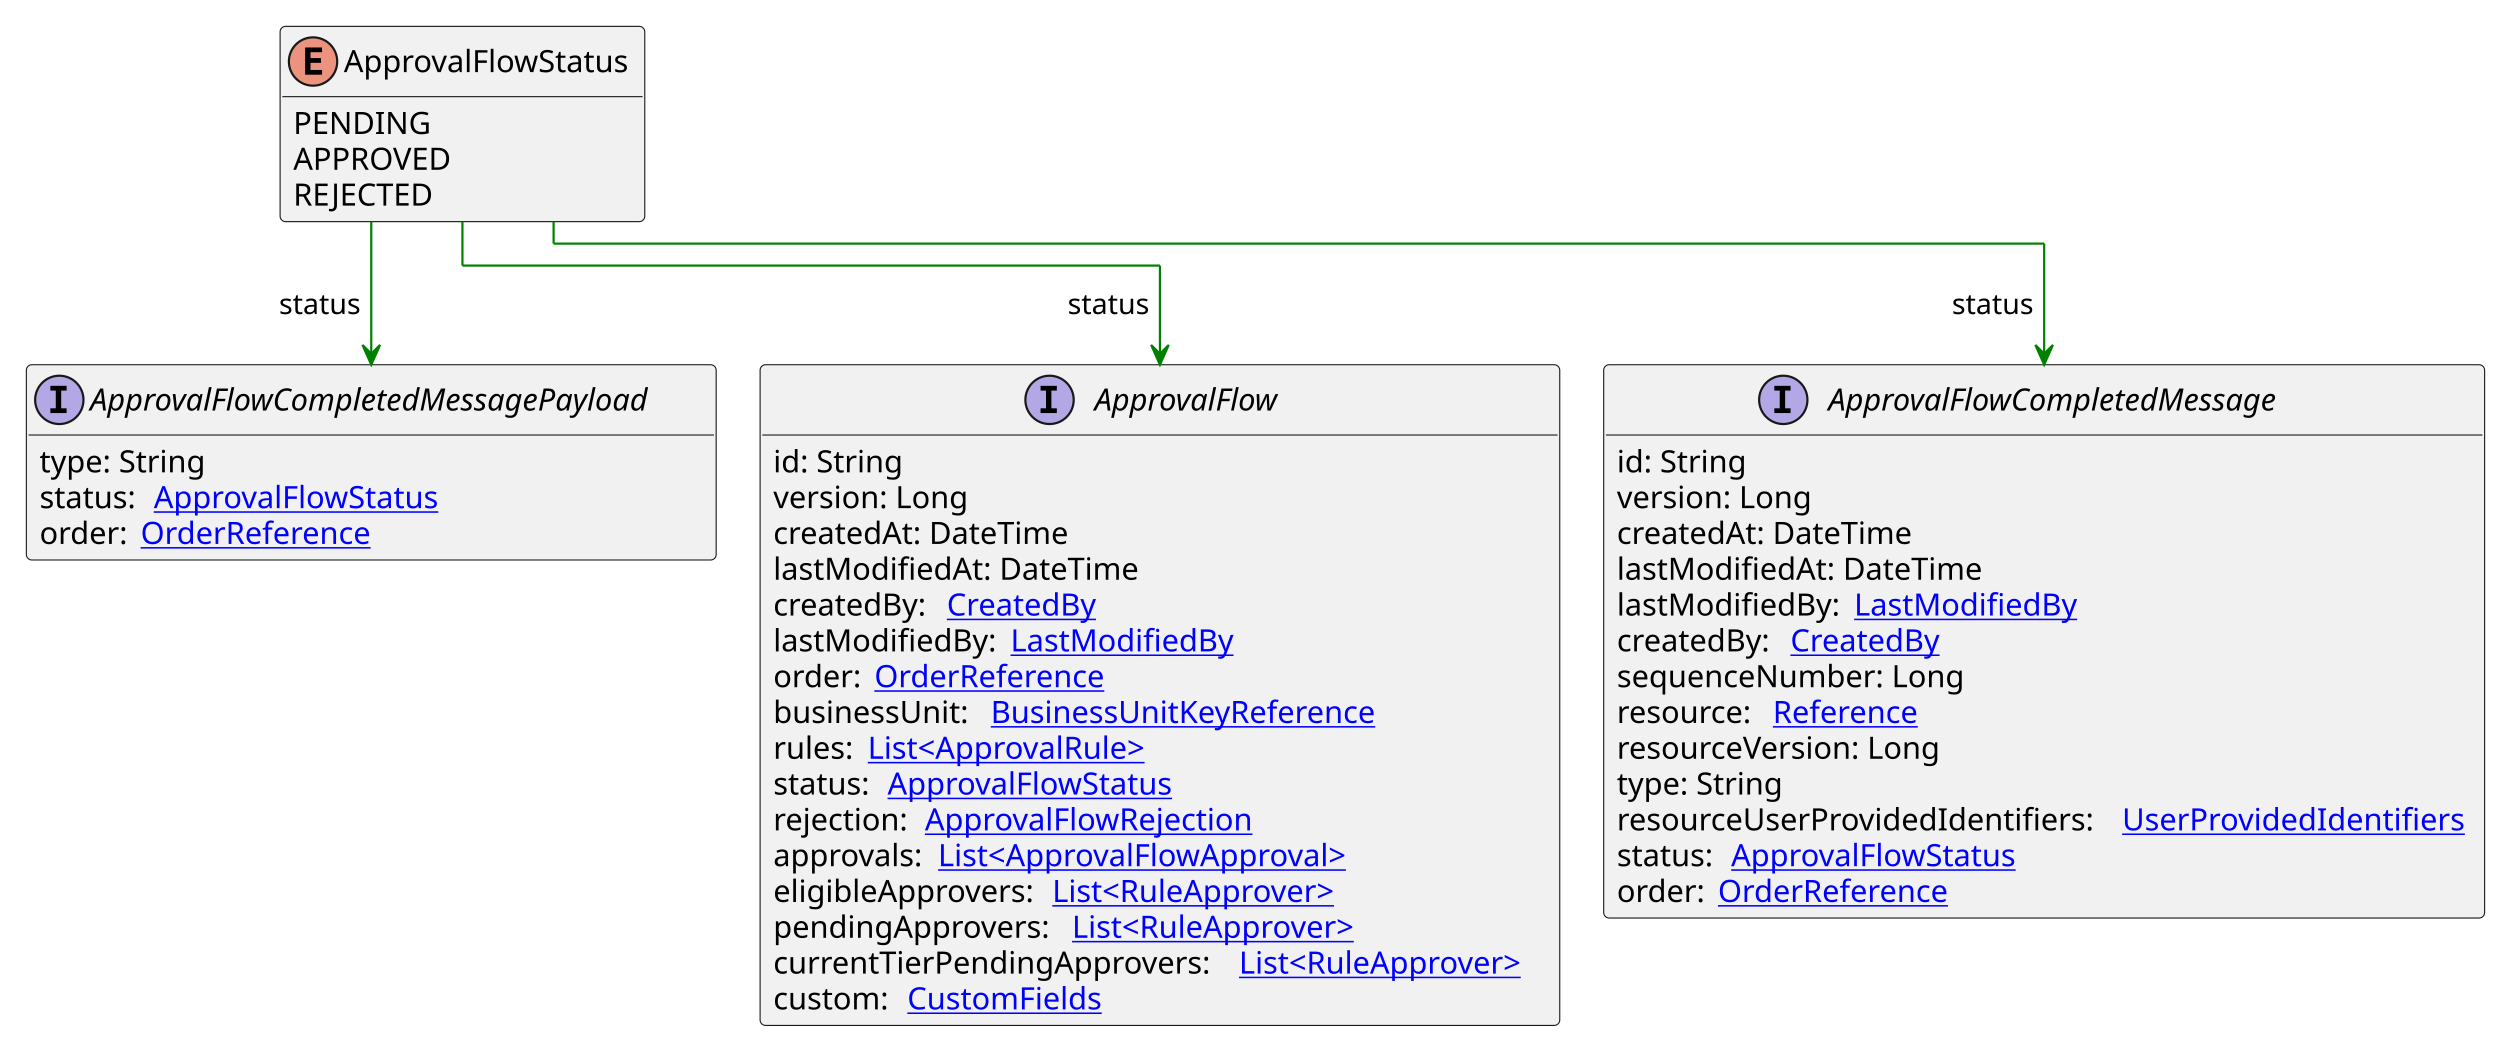
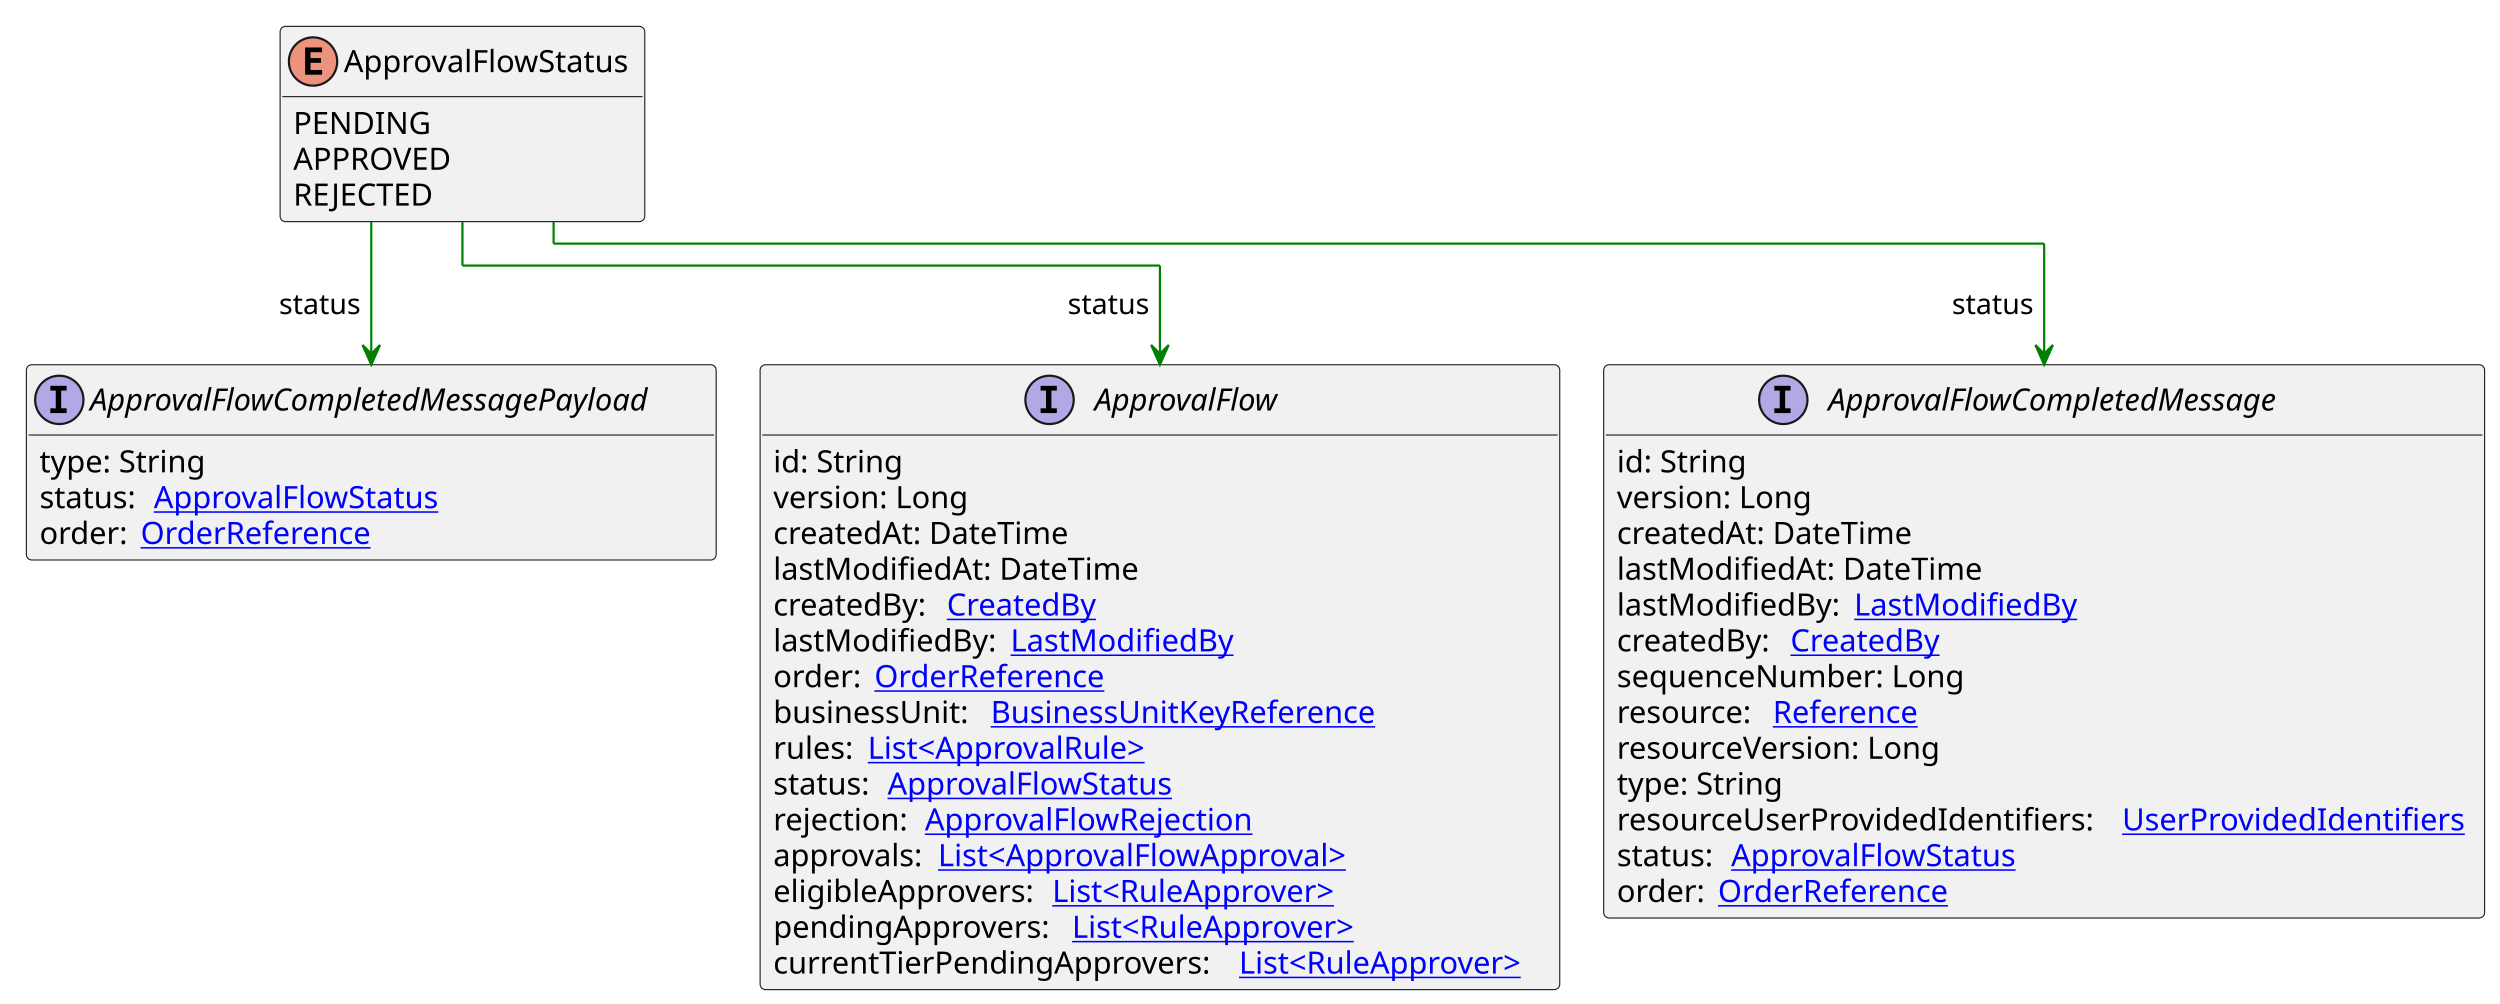
- <svg xmlns="http://www.w3.org/2000/svg" xmlns:xlink="http://www.w3.org/1999/xlink" contentStyleType="text/css" height="473px" preserveAspectRatio="none" style="width:1138px;height:473px;background:#FFFFFF;" version="1.1" viewBox="0 0 1138 473" width="1138px" zoomAndPan="magnify">
+ <svg xmlns="http://www.w3.org/2000/svg" xmlns:xlink="http://www.w3.org/1999/xlink" contentStyleType="text/css" height="457px" preserveAspectRatio="none" style="width:1138px;height:457px;background:#FFFFFF;" version="1.1" viewBox="0 0 1138 457" width="1138px" zoomAndPan="magnify">
  <defs />
  <g>
    <g id="elem_ApprovalFlowStatus">
      <rect codeLine="3" fill="#F1F1F1" height="88.891" id="ApprovalFlowStatus" rx="2.5" ry="2.5" style="stroke:#181818;stroke-width:0.5;" width="166" x="127.5" y="12" />
      <ellipse cx="142.5" cy="28" fill="#EB937F" rx="11" ry="11" style="stroke:#181818;stroke-width:1.0;" />
      <path d="M146.609,34 L138.891,34 L138.891,21.609 L146.609,21.609 L146.609,23.766 L141.344,23.766 L141.344,26.438 L146.109,26.438 L146.109,28.594 L141.344,28.594 L141.344,31.844 L146.609,31.844 L146.609,34 Z " fill="#000000" />
      <text fill="#000000" font-family="sans-serif" font-size="14" lengthAdjust="spacing" textLength="134" x="156.5" y="32.847">ApprovalFlowStatus</text>
      <line style="stroke:#181818;stroke-width:0.5;" x1="128.5" x2="292.5" y1="44" y2="44" />
      <text fill="#000000" font-family="sans-serif" font-size="14" lengthAdjust="spacing" textLength="63" x="133.5" y="60.995">PENDING</text>
      <text fill="#000000" font-family="sans-serif" font-size="14" lengthAdjust="spacing" textLength="77" x="133.5" y="77.292">APPROVED</text>
      <text fill="#000000" font-family="sans-serif" font-size="14" lengthAdjust="spacing" textLength="70" x="133.5" y="93.589">REJECTED</text>
    </g>
    <a href="ApprovalFlow.svg" target="_top" title="ApprovalFlow.svg" xlink:actuate="onRequest" xlink:href="ApprovalFlow.svg" xlink:show="new" xlink:title="ApprovalFlow.svg" xlink:type="simple">
      <g id="elem_ApprovalFlow">
-         <rect codeLine="8" fill="#F1F1F1" height="300.75" id="ApprovalFlow" rx="2.5" ry="2.5" style="stroke:#181818;stroke-width:0.5;" width="364" x="346" y="166.023" />
+         <rect codeLine="8" fill="#F1F1F1" height="284.453" id="ApprovalFlow" rx="2.5" ry="2.5" style="stroke:#181818;stroke-width:0.5;" width="364" x="346" y="166.023" />
        <ellipse cx="477.75" cy="182.023" fill="#B4A7E5" rx="11" ry="11" style="stroke:#181818;stroke-width:1.0;" />
        <path d="M473.672,177.789 L473.672,175.633 L481.062,175.633 L481.062,177.789 L478.594,177.789 L478.594,185.867 L481.062,185.867 L481.062,188.023 L473.672,188.023 L473.672,185.867 L476.141,185.867 L476.141,177.789 L473.672,177.789 Z " fill="#000000" />
        <text fill="#000000" font-family="sans-serif" font-size="14" font-style="italic" lengthAdjust="spacing" textLength="92" x="498.25" y="186.87">ApprovalFlow</text>
        <line style="stroke:#181818;stroke-width:0.5;" x1="347" x2="709" y1="198.023" y2="198.023" />
        <text fill="#000000" font-family="sans-serif" font-size="14" lengthAdjust="spacing" textLength="61" x="352" y="215.019">id: String</text>
        <text fill="#000000" font-family="sans-serif" font-size="14" lengthAdjust="spacing" textLength="93" x="352" y="231.315">version: Long</text>
        <text fill="#000000" font-family="sans-serif" font-size="14" lengthAdjust="spacing" textLength="143" x="352" y="247.612">createdAt: DateTime</text>
        <text fill="#000000" font-family="sans-serif" font-size="14" lengthAdjust="spacing" textLength="172" x="352" y="263.909">lastModifiedAt: DateTime</text>
        <text fill="#000000" font-family="sans-serif" font-size="14" lengthAdjust="spacing" textLength="75" x="352" y="280.206">createdBy:</text>
        <a href="CreatedBy.svg" target="_top" title="CreatedBy.svg" xlink:actuate="onRequest" xlink:href="CreatedBy.svg" xlink:show="new" xlink:title="CreatedBy.svg" xlink:type="simple">
          <text fill="#0000FF" font-family="sans-serif" font-size="14" lengthAdjust="spacing" text-decoration="underline" textLength="72" x="431" y="280.206">CreatedBy</text>
        </a>
        <text fill="#000000" font-family="sans-serif" font-size="14" lengthAdjust="spacing" textLength="104" x="352" y="296.503">lastModifiedBy:</text>
        <a href="LastModifiedBy.svg" target="_top" title="LastModifiedBy.svg" xlink:actuate="onRequest" xlink:href="LastModifiedBy.svg" xlink:show="new" xlink:title="LastModifiedBy.svg" xlink:type="simple">
          <text fill="#0000FF" font-family="sans-serif" font-size="14" lengthAdjust="spacing" text-decoration="underline" textLength="103" x="460" y="296.503">LastModifiedBy</text>
        </a>
        <text fill="#000000" font-family="sans-serif" font-size="14" lengthAdjust="spacing" textLength="42" x="352" y="312.8">order:</text>
        <a href="OrderReference.svg" target="_top" title="OrderReference.svg" xlink:actuate="onRequest" xlink:href="OrderReference.svg" xlink:show="new" xlink:title="OrderReference.svg" xlink:type="simple">
          <text fill="#0000FF" font-family="sans-serif" font-size="14" lengthAdjust="spacing" text-decoration="underline" textLength="111" x="398" y="312.8">OrderReference</text>
        </a>
        <text fill="#000000" font-family="sans-serif" font-size="14" lengthAdjust="spacing" textLength="95" x="352" y="329.097">businessUnit:</text>
        <a href="BusinessUnitKeyReference.svg" target="_top" title="BusinessUnitKeyReference.svg" xlink:actuate="onRequest" xlink:href="BusinessUnitKeyReference.svg" xlink:show="new" xlink:title="BusinessUnitKeyReference.svg" xlink:type="simple">
          <text fill="#0000FF" font-family="sans-serif" font-size="14" lengthAdjust="spacing" text-decoration="underline" textLength="188" x="451" y="329.097">BusinessUnitKeyReference</text>
        </a>
        <text fill="#000000" font-family="sans-serif" font-size="14" lengthAdjust="spacing" textLength="39" x="352" y="345.394">rules:</text>
        <a href="ApprovalRule.svg" target="_top" title="ApprovalRule.svg" xlink:actuate="onRequest" xlink:href="ApprovalRule.svg" xlink:show="new" xlink:title="ApprovalRule.svg" xlink:type="simple">
          <text fill="#0000FF" font-family="sans-serif" font-size="14" lengthAdjust="spacing" text-decoration="underline" textLength="137" x="395" y="345.394">List&lt;ApprovalRule&gt;</text>
        </a>
        <text fill="#000000" font-family="sans-serif" font-size="14" lengthAdjust="spacing" textLength="48" x="352" y="361.69">status:</text>
        <a href="ApprovalFlowStatus.svg" target="_top" title="ApprovalFlowStatus.svg" xlink:actuate="onRequest" xlink:href="ApprovalFlowStatus.svg" xlink:show="new" xlink:title="ApprovalFlowStatus.svg" xlink:type="simple">
          <text fill="#0000FF" font-family="sans-serif" font-size="14" lengthAdjust="spacing" text-decoration="underline" textLength="134" x="404" y="361.69">ApprovalFlowStatus</text>
        </a>
        <text fill="#000000" font-family="sans-serif" font-size="14" lengthAdjust="spacing" textLength="65" x="352" y="377.987">rejection:</text>
        <a href="ApprovalFlowRejection.svg" target="_top" title="ApprovalFlowRejection.svg" xlink:actuate="onRequest" xlink:href="ApprovalFlowRejection.svg" xlink:show="new" xlink:title="ApprovalFlowRejection.svg" xlink:type="simple">
          <text fill="#0000FF" font-family="sans-serif" font-size="14" lengthAdjust="spacing" text-decoration="underline" textLength="155" x="421" y="377.987">ApprovalFlowRejection</text>
        </a>
        <text fill="#000000" font-family="sans-serif" font-size="14" lengthAdjust="spacing" textLength="71" x="352" y="394.284">approvals:</text>
        <a href="ApprovalFlowApproval.svg" target="_top" title="ApprovalFlowApproval.svg" xlink:actuate="onRequest" xlink:href="ApprovalFlowApproval.svg" xlink:show="new" xlink:title="ApprovalFlowApproval.svg" xlink:type="simple">
          <text fill="#0000FF" font-family="sans-serif" font-size="14" lengthAdjust="spacing" text-decoration="underline" textLength="196" x="427" y="394.284">List&lt;ApprovalFlowApproval&gt;</text>
        </a>
        <text fill="#000000" font-family="sans-serif" font-size="14" lengthAdjust="spacing" textLength="123" x="352" y="410.581">eligibleApprovers:</text>
        <a href="RuleApprover.svg" target="_top" title="RuleApprover.svg" xlink:actuate="onRequest" xlink:href="RuleApprover.svg" xlink:show="new" xlink:title="RuleApprover.svg" xlink:type="simple">
          <text fill="#0000FF" font-family="sans-serif" font-size="14" lengthAdjust="spacing" text-decoration="underline" textLength="140" x="479" y="410.581">List&lt;RuleApprover&gt;</text>
        </a>
        <text fill="#000000" font-family="sans-serif" font-size="14" lengthAdjust="spacing" textLength="132" x="352" y="426.878">pendingApprovers:</text>
        <a href="RuleApprover.svg" target="_top" title="RuleApprover.svg" xlink:actuate="onRequest" xlink:href="RuleApprover.svg" xlink:show="new" xlink:title="RuleApprover.svg" xlink:type="simple">
          <text fill="#0000FF" font-family="sans-serif" font-size="14" lengthAdjust="spacing" text-decoration="underline" textLength="140" x="488" y="426.878">List&lt;RuleApprover&gt;</text>
        </a>
        <text fill="#000000" font-family="sans-serif" font-size="14" lengthAdjust="spacing" textLength="208" x="352" y="443.175">currentTierPendingApprovers:</text>
        <a href="RuleApprover.svg" target="_top" title="RuleApprover.svg" xlink:actuate="onRequest" xlink:href="RuleApprover.svg" xlink:show="new" xlink:title="RuleApprover.svg" xlink:type="simple">
          <text fill="#0000FF" font-family="sans-serif" font-size="14" lengthAdjust="spacing" text-decoration="underline" textLength="140" x="564" y="443.175">List&lt;RuleApprover&gt;</text>
        </a>
-         <text fill="#000000" font-family="sans-serif" font-size="14" lengthAdjust="spacing" textLength="57" x="352" y="459.472">custom:</text>
-         <a href="CustomFields.svg" target="_top" title="CustomFields.svg" xlink:actuate="onRequest" xlink:href="CustomFields.svg" xlink:show="new" xlink:title="CustomFields.svg" xlink:type="simple">
-           <text fill="#0000FF" font-family="sans-serif" font-size="14" lengthAdjust="spacing" text-decoration="underline" textLength="94" x="413" y="459.472">CustomFields</text>
-         </a>
      </g>
    </a>
    <a href="ApprovalFlowCompletedMessage.svg" target="_top" title="ApprovalFlowCompletedMessage.svg" xlink:actuate="onRequest" xlink:href="ApprovalFlowCompletedMessage.svg" xlink:show="new" xlink:title="ApprovalFlowCompletedMessage.svg" xlink:type="simple">
      <g id="elem_ApprovalFlowCompletedMessage">
-         <rect codeLine="26" fill="#F1F1F1" height="251.859" id="ApprovalFlowCompletedMessage" rx="2.5" ry="2.5" style="stroke:#181818;stroke-width:0.5;" width="401" x="730" y="166.023" />
+         <rect codeLine="25" fill="#F1F1F1" height="251.859" id="ApprovalFlowCompletedMessage" rx="2.5" ry="2.5" style="stroke:#181818;stroke-width:0.5;" width="401" x="730" y="166.023" />
        <ellipse cx="811.75" cy="182.023" fill="#B4A7E5" rx="11" ry="11" style="stroke:#181818;stroke-width:1.0;" />
        <path d="M807.672,177.789 L807.672,175.633 L815.062,175.633 L815.062,177.789 L812.594,177.789 L812.594,185.867 L815.062,185.867 L815.062,188.023 L807.672,188.023 L807.672,185.867 L810.141,185.867 L810.141,177.789 L807.672,177.789 Z " fill="#000000" />
        <text fill="#000000" font-family="sans-serif" font-size="14" font-style="italic" lengthAdjust="spacing" textLength="229" x="832.25" y="186.87">ApprovalFlowCompletedMessage</text>
        <line style="stroke:#181818;stroke-width:0.5;" x1="731" x2="1130" y1="198.023" y2="198.023" />
        <text fill="#000000" font-family="sans-serif" font-size="14" lengthAdjust="spacing" textLength="61" x="736" y="215.019">id: String</text>
        <text fill="#000000" font-family="sans-serif" font-size="14" lengthAdjust="spacing" textLength="93" x="736" y="231.315">version: Long</text>
        <text fill="#000000" font-family="sans-serif" font-size="14" lengthAdjust="spacing" textLength="143" x="736" y="247.612">createdAt: DateTime</text>
        <text fill="#000000" font-family="sans-serif" font-size="14" lengthAdjust="spacing" textLength="172" x="736" y="263.909">lastModifiedAt: DateTime</text>
        <text fill="#000000" font-family="sans-serif" font-size="14" lengthAdjust="spacing" textLength="104" x="736" y="280.206">lastModifiedBy:</text>
        <a href="LastModifiedBy.svg" target="_top" title="LastModifiedBy.svg" xlink:actuate="onRequest" xlink:href="LastModifiedBy.svg" xlink:show="new" xlink:title="LastModifiedBy.svg" xlink:type="simple">
          <text fill="#0000FF" font-family="sans-serif" font-size="14" lengthAdjust="spacing" text-decoration="underline" textLength="103" x="844" y="280.206">LastModifiedBy</text>
        </a>
        <text fill="#000000" font-family="sans-serif" font-size="14" lengthAdjust="spacing" textLength="75" x="736" y="296.503">createdBy:</text>
        <a href="CreatedBy.svg" target="_top" title="CreatedBy.svg" xlink:actuate="onRequest" xlink:href="CreatedBy.svg" xlink:show="new" xlink:title="CreatedBy.svg" xlink:type="simple">
          <text fill="#0000FF" font-family="sans-serif" font-size="14" lengthAdjust="spacing" text-decoration="underline" textLength="72" x="815" y="296.503">CreatedBy</text>
        </a>
        <text fill="#000000" font-family="sans-serif" font-size="14" lengthAdjust="spacing" textLength="168" x="736" y="312.8">sequenceNumber: Long</text>
        <text fill="#000000" font-family="sans-serif" font-size="14" lengthAdjust="spacing" textLength="67" x="736" y="329.097">resource:</text>
        <a href="Reference.svg" target="_top" title="Reference.svg" xlink:actuate="onRequest" xlink:href="Reference.svg" xlink:show="new" xlink:title="Reference.svg" xlink:type="simple">
          <text fill="#0000FF" font-family="sans-serif" font-size="14" lengthAdjust="spacing" text-decoration="underline" textLength="72" x="807" y="329.097">Reference</text>
        </a>
        <text fill="#000000" font-family="sans-serif" font-size="14" lengthAdjust="spacing" textLength="157" x="736" y="345.394">resourceVersion: Long</text>
        <text fill="#000000" font-family="sans-serif" font-size="14" lengthAdjust="spacing" textLength="79" x="736" y="361.69">type: String</text>
        <text fill="#000000" font-family="sans-serif" font-size="14" lengthAdjust="spacing" textLength="226" x="736" y="377.987">resourceUserProvidedIdentifiers:</text>
        <a href="UserProvidedIdentifiers.svg" target="_top" title="UserProvidedIdentifiers.svg" xlink:actuate="onRequest" xlink:href="UserProvidedIdentifiers.svg" xlink:show="new" xlink:title="UserProvidedIdentifiers.svg" xlink:type="simple">
          <text fill="#0000FF" font-family="sans-serif" font-size="14" lengthAdjust="spacing" text-decoration="underline" textLength="159" x="966" y="377.987">UserProvidedIdentifiers</text>
        </a>
        <text fill="#000000" font-family="sans-serif" font-size="14" lengthAdjust="spacing" textLength="48" x="736" y="394.284">status:</text>
        <a href="ApprovalFlowStatus.svg" target="_top" title="ApprovalFlowStatus.svg" xlink:actuate="onRequest" xlink:href="ApprovalFlowStatus.svg" xlink:show="new" xlink:title="ApprovalFlowStatus.svg" xlink:type="simple">
          <text fill="#0000FF" font-family="sans-serif" font-size="14" lengthAdjust="spacing" text-decoration="underline" textLength="134" x="788" y="394.284">ApprovalFlowStatus</text>
        </a>
        <text fill="#000000" font-family="sans-serif" font-size="14" lengthAdjust="spacing" textLength="42" x="736" y="410.581">order:</text>
        <a href="OrderReference.svg" target="_top" title="OrderReference.svg" xlink:actuate="onRequest" xlink:href="OrderReference.svg" xlink:show="new" xlink:title="OrderReference.svg" xlink:type="simple">
          <text fill="#0000FF" font-family="sans-serif" font-size="14" lengthAdjust="spacing" text-decoration="underline" textLength="111" x="782" y="410.581">OrderReference</text>
        </a>
      </g>
    </a>
    <a href="ApprovalFlowCompletedMessagePayload.svg" target="_top" title="ApprovalFlowCompletedMessagePayload.svg" xlink:actuate="onRequest" xlink:href="ApprovalFlowCompletedMessagePayload.svg" xlink:show="new" xlink:title="ApprovalFlowCompletedMessagePayload.svg" xlink:type="simple">
      <g id="elem_ApprovalFlowCompletedMessagePayload">
-         <rect codeLine="41" fill="#F1F1F1" height="88.891" id="ApprovalFlowCompletedMessagePayload" rx="2.5" ry="2.5" style="stroke:#181818;stroke-width:0.5;" width="314" x="12" y="166.023" />
+         <rect codeLine="40" fill="#F1F1F1" height="88.891" id="ApprovalFlowCompletedMessagePayload" rx="2.5" ry="2.5" style="stroke:#181818;stroke-width:0.5;" width="314" x="12" y="166.023" />
        <ellipse cx="27" cy="182.023" fill="#B4A7E5" rx="11" ry="11" style="stroke:#181818;stroke-width:1.0;" />
        <path d="M22.922,177.789 L22.922,175.633 L30.312,175.633 L30.312,177.789 L27.844,177.789 L27.844,185.867 L30.312,185.867 L30.312,188.023 L22.922,188.023 L22.922,185.867 L25.391,185.867 L25.391,177.789 L22.922,177.789 Z " fill="#000000" />
        <text fill="#000000" font-family="sans-serif" font-size="14" font-style="italic" lengthAdjust="spacing" textLength="282" x="41" y="186.87">ApprovalFlowCompletedMessagePayload</text>
        <line style="stroke:#181818;stroke-width:0.5;" x1="13" x2="325" y1="198.023" y2="198.023" />
        <text fill="#000000" font-family="sans-serif" font-size="14" lengthAdjust="spacing" textLength="79" x="18" y="215.019">type: String</text>
        <text fill="#000000" font-family="sans-serif" font-size="14" lengthAdjust="spacing" textLength="48" x="18" y="231.315">status:</text>
        <a href="ApprovalFlowStatus.svg" target="_top" title="ApprovalFlowStatus.svg" xlink:actuate="onRequest" xlink:href="ApprovalFlowStatus.svg" xlink:show="new" xlink:title="ApprovalFlowStatus.svg" xlink:type="simple">
          <text fill="#0000FF" font-family="sans-serif" font-size="14" lengthAdjust="spacing" text-decoration="underline" textLength="134" x="70" y="231.315">ApprovalFlowStatus</text>
        </a>
        <text fill="#000000" font-family="sans-serif" font-size="14" lengthAdjust="spacing" textLength="42" x="18" y="247.612">order:</text>
        <a href="OrderReference.svg" target="_top" title="OrderReference.svg" xlink:actuate="onRequest" xlink:href="OrderReference.svg" xlink:show="new" xlink:title="OrderReference.svg" xlink:type="simple">
          <text fill="#0000FF" font-family="sans-serif" font-size="14" lengthAdjust="spacing" text-decoration="underline" textLength="111" x="64" y="247.612">OrderReference</text>
        </a>
      </g>
    </a>
    <line style="stroke:#008000;stroke-width:1.0;" x1="210.5" x2="210.5" y1="100.891" y2="120.891" />
    <line style="stroke:#008000;stroke-width:1.0;" x1="210.5" x2="528" y1="120.891" y2="120.891" />
    <line style="stroke:#008000;stroke-width:1.0;" x1="528" x2="528" y1="120.891" y2="166.023" />
    <polygon fill="#008000" points="528,166.023,532,157.023,528,161.023,524,157.023,528,166.023" style="stroke:#008000;stroke-width:1.0;" />
    <text fill="#000000" font-family="sans-serif" font-size="13" lengthAdjust="spacing" textLength="40" x="486" y="142.958">status</text>
    <line style="stroke:#008000;stroke-width:1.0;" x1="252" x2="252" y1="100.891" y2="110.891" />
    <line style="stroke:#008000;stroke-width:1.0;" x1="252" x2="930.5" y1="110.891" y2="110.891" />
    <line style="stroke:#008000;stroke-width:1.0;" x1="930.5" x2="930.5" y1="110.891" y2="166.023" />
    <polygon fill="#008000" points="930.5,166.023,934.5,157.023,930.5,161.023,926.5,157.023,930.5,166.023" style="stroke:#008000;stroke-width:1.0;" />
    <text fill="#000000" font-family="sans-serif" font-size="13" lengthAdjust="spacing" textLength="40" x="888.5" y="142.958">status</text>
    <line style="stroke:#008000;stroke-width:1.0;" x1="169" x2="169" y1="100.891" y2="166.023" />
    <polygon fill="#008000" points="169,166.023,173,157.023,169,161.023,165,157.023,169,166.023" style="stroke:#008000;stroke-width:1.0;" />
    <text fill="#000000" font-family="sans-serif" font-size="13" lengthAdjust="spacing" textLength="40" x="127" y="142.958">status</text>
  </g>
</svg>
